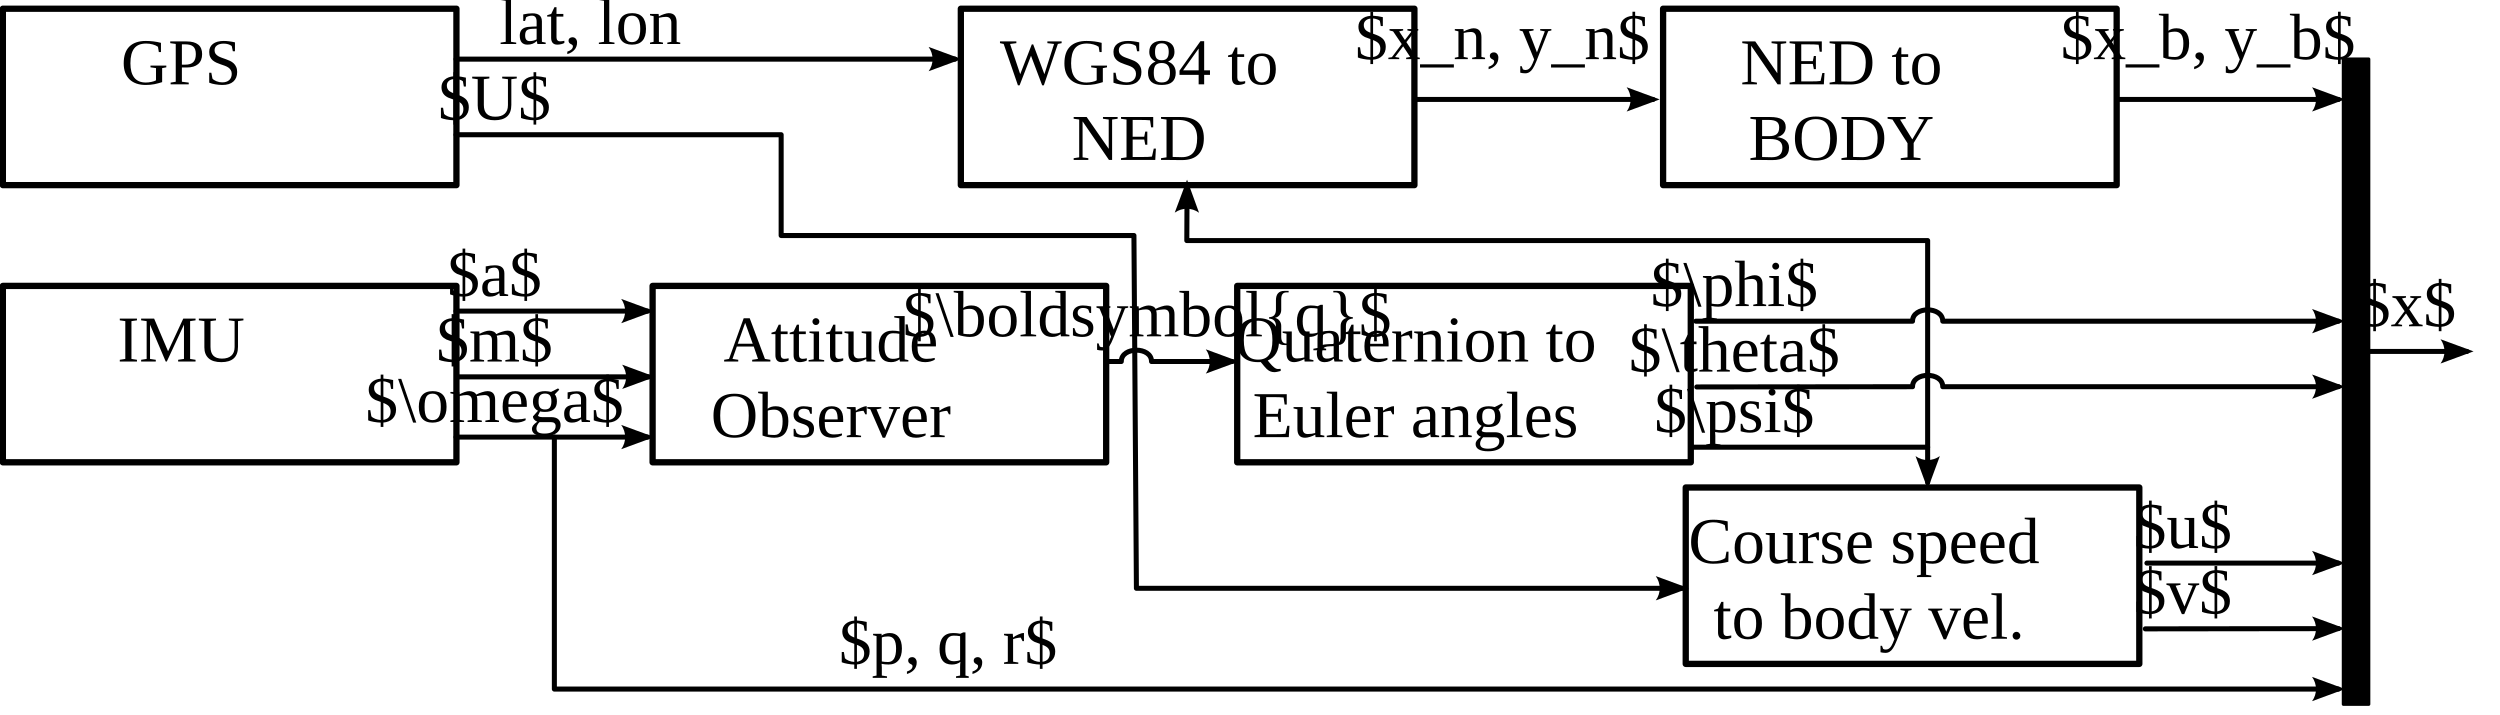
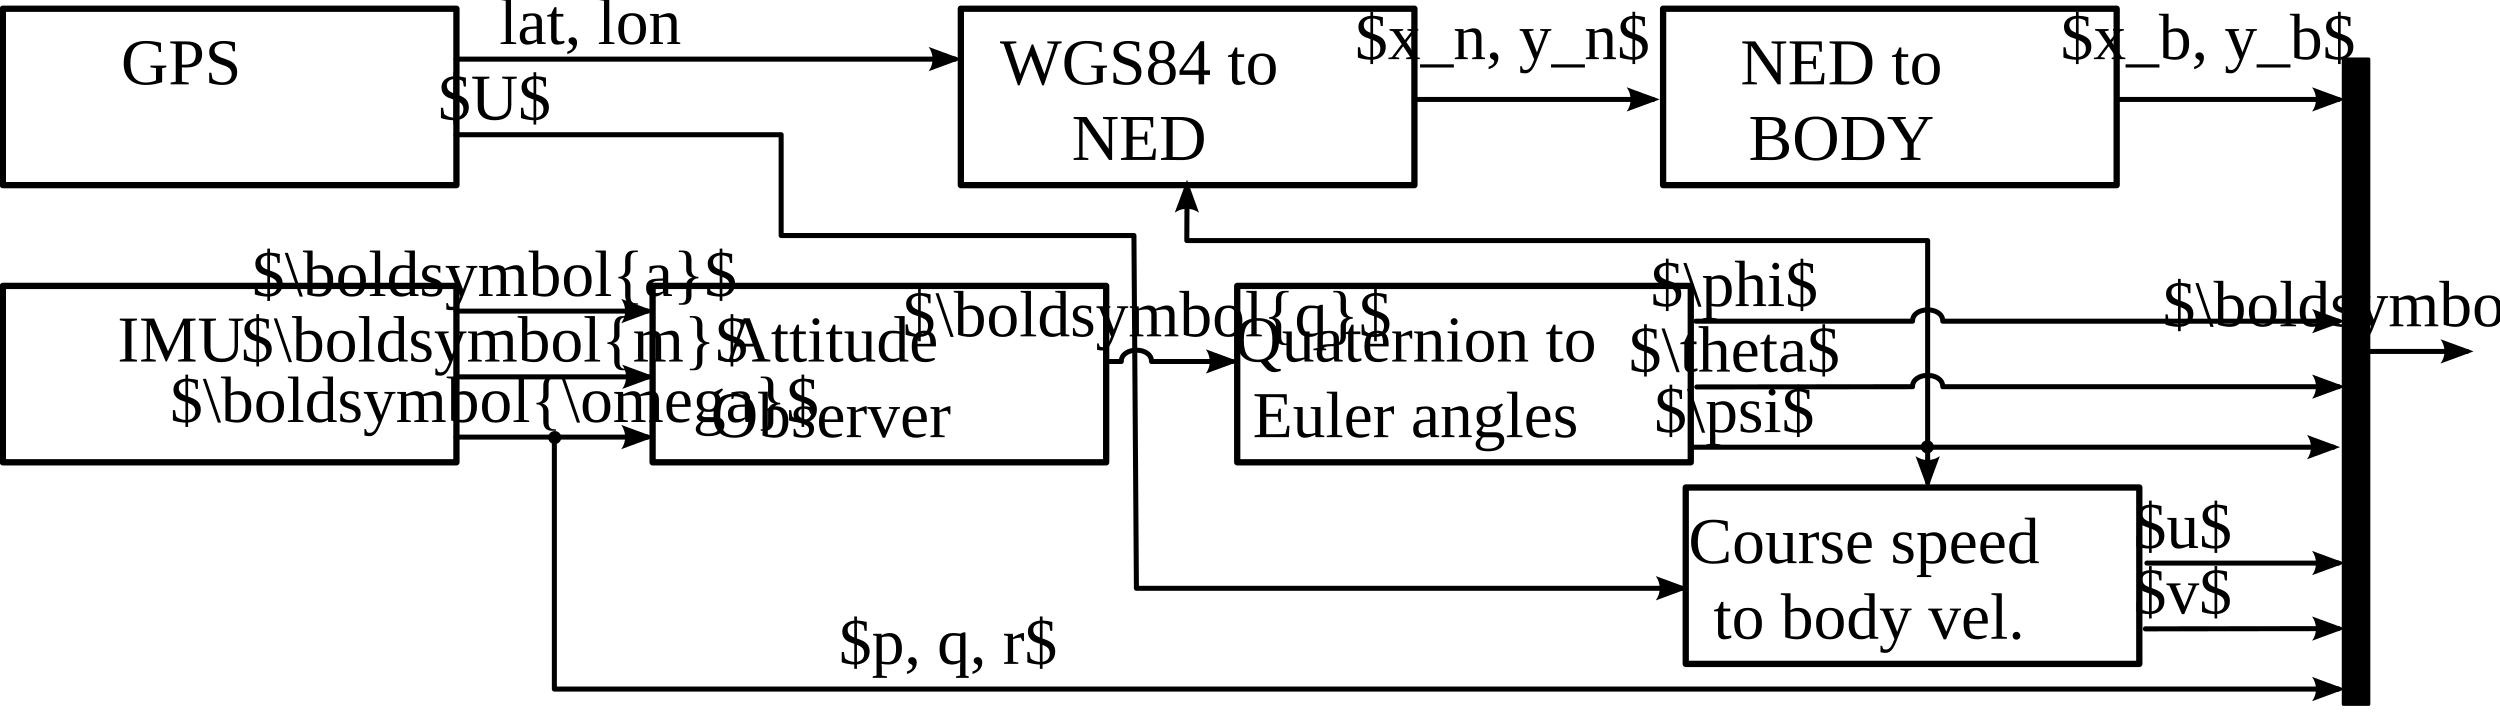
<svg xmlns="http://www.w3.org/2000/svg" width="496.063" height="141.732" id="svg2" version="1.1">
  <defs id="defs4">
    <marker orient="auto" refY="0" refX="0" id="Arrow2Mend" style="overflow:visible">
      <path id="path4056" style="fill-rule:evenodd;stroke-width:0.625;stroke-linejoin:round" d="M 8.719,4.034 -2.207,0.016 8.719,-4.002 c -1.745,2.372 -1.735,5.617 -6e-7,8.035 z" transform="scale(-0.6,-0.6)" />
    </marker>
    <marker orient="auto" refY="0" refX="0" id="Arrow2Mend-4" style="overflow:visible">
      <path id="path4056-3" style="fill-rule:evenodd;stroke-width:0.625;stroke-linejoin:round" d="M 8.719,4.034 -2.207,0.016 8.719,-4.002 c -1.745,2.372 -1.735,5.617 -6e-7,8.035 z" transform="scale(-0.6,-0.6)" />
    </marker>
  </defs>
  <g id="layer1" transform="translate(0,-910.6287)">
    <path id="path3050" d="M 420.655,930.361 464,930.361" style="fill:none;stroke:#000000;stroke-width:1px;stroke-linecap:round;stroke-linejoin:round;stroke-opacity:1;marker-end:url(#Arrow2Mend)" />
    <g id="g3052" transform="translate(65.65453,-84.99971)">
      <text xml:space="preserve" style="font-size:11px;font-style:normal;font-weight:normal;text-align:center;line-height:125%;letter-spacing:0px;word-spacing:0px;text-anchor:middle;fill:#000000;fill-opacity:1;stroke:none;font-family:Times New Roman;-inkscape-font-specification:Times New Roman" x="170" y="1012.361" id="text3054">
        <tspan x="170" y="1012.361" style="font-size:13px" id="tspan3056">WGS84 to</tspan>
      </text>
      <path style="fill:none;stroke:#000000;stroke-width:1.25;stroke-linecap:round;stroke-linejoin:round;stroke-miterlimit:4;stroke-opacity:1;stroke-dashoffset:0" d="m 125,997.361 90,0 0,35 -90,0 z" id="path3058" />
      <text id="text3031" y="1027.361" x="170" style="font-size:11px;font-style:normal;font-weight:normal;text-align:center;line-height:125%;letter-spacing:0px;word-spacing:0px;text-anchor:middle;fill:#000000;fill-opacity:1;stroke:none;font-family:Times New Roman;-inkscape-font-specification:Times New Roman" xml:space="preserve">
        <tspan id="tspan3033" style="font-size:13px" y="1027.361" x="170">NED</tspan>
      </text>
    </g>
    <text id="text3069" y="922.361" x="305" style="font-size:11px;font-style:normal;font-weight:normal;text-align:center;line-height:125%;letter-spacing:0px;word-spacing:0px;text-anchor:middle;fill:#000000;fill-opacity:1;stroke:none;font-family:Times New Roman;-inkscape-font-specification:Times New Roman" xml:space="preserve">
      <tspan id="tspan3071" style="font-size:13px" y="922.361" x="305">$x_n, y_n$</tspan>
    </text>
    <path style="fill:none;stroke:#000000;stroke-width:1px;stroke-linecap:round;stroke-linejoin:round;stroke-opacity:1;marker-end:url(#Arrow2Mend)" d="m 90.493,922.361 99,0" id="path3112" />
    <g transform="translate(-124.4328,-84.99982)" id="g3114">
      <text id="text3116" y="1012.361" x="170" style="font-size:11px;font-style:normal;font-weight:normal;text-align:center;line-height:125%;letter-spacing:0px;word-spacing:0px;text-anchor:middle;fill:#000000;fill-opacity:1;stroke:none;font-family:Times New Roman;-inkscape-font-specification:Times New Roman" xml:space="preserve">
        <tspan id="tspan3118" style="font-size:13px" y="1012.361" x="170">GPS</tspan>
      </text>
      <path id="path3120" d="m 125,997.361 90,0 0,35 -90,0 z" style="fill:none;stroke:#000000;stroke-width:1.25;stroke-linecap:round;stroke-linejoin:round;stroke-miterlimit:4;stroke-opacity:1;stroke-dashoffset:0" />
    </g>
    <text id="text3163" y="972.361" x="505.445" style="font-size:11px;font-style:normal;font-weight:normal;text-align:center;line-height:125%;letter-spacing:0px;word-spacing:0px;text-anchor:middle;fill:#000000;fill-opacity:1;stroke:none;font-family:Times New Roman;-inkscape-font-specification:Times New Roman" xml:space="preserve">
      <tspan id="tspan3165" style="font-size:13px" y="972.361" x="505.445" />
    </text>
    <text xml:space="preserve" style="font-size:11px;font-style:normal;font-weight:normal;text-align:center;line-height:125%;letter-spacing:0px;word-spacing:0px;text-anchor:middle;fill:#000000;fill-opacity:1;stroke:none;font-family:Times New Roman;-inkscape-font-specification:Times New Roman" x="105" y="934.361" id="text3265">
      <tspan x="105" y="934.361" style="font-size:13px" id="tspan3267">$U$</tspan>
    </text>
    <path id="path3269" d="M 90.493,937.361 155,937.361 l 0,20 70,0 0.493,70 108.284,0" style="fill:none;stroke:#000000;stroke-width:1px;stroke-linecap:round;stroke-linejoin:round;stroke-opacity:1;marker-end:url(#Arrow2Mend)" />
    <g transform="translate(114.2836,20.00023)" id="g3271" />
    <g transform="translate(-124.4328,-29.99982)" id="g3283">
      <text id="text3285" y="1012.361" x="170" style="font-size:11px;font-style:normal;font-weight:normal;text-align:center;line-height:125%;letter-spacing:0px;word-spacing:0px;text-anchor:middle;fill:#000000;fill-opacity:1;stroke:none;font-family:Times New Roman;-inkscape-font-specification:Times New Roman" xml:space="preserve">
        <tspan id="tspan3287" style="font-size:13px" y="1012.361" x="170">IMU</tspan>
      </text>
      <path id="path3289" d="m 125,997.361 90,0 0,35 -90,0 z" style="fill:none;stroke:#000000;stroke-width:1.25;stroke-linecap:round;stroke-linejoin:round;stroke-miterlimit:4;stroke-opacity:1;stroke-dashoffset:0" />
    </g>
    <path id="path3295" d="m 90.683,985.411 38,0" style="fill:none;stroke:#000000;stroke-width:1px;stroke-linecap:round;stroke-linejoin:round;stroke-opacity:1;marker-end:url(#Arrow2Mend)" />
    <g transform="translate(4.492678,-29.99976)" id="g3297">
      <text id="text3299" y="1012.361" x="170" style="font-size:11px;font-style:normal;font-weight:normal;text-align:center;line-height:125%;letter-spacing:0px;word-spacing:0px;text-anchor:middle;fill:#000000;fill-opacity:1;stroke:none;font-family:Times New Roman;-inkscape-font-specification:Times New Roman" xml:space="preserve">
        <tspan id="tspan3301" style="font-size:13px" y="1012.361" x="170">Attitude</tspan>
      </text>
      <path id="path3303" d="m 125,997.361 90,0 0,35 -90,0 z" style="fill:none;stroke:#000000;stroke-width:1.25;stroke-linecap:round;stroke-linejoin:round;stroke-miterlimit:4;stroke-opacity:1;stroke-dashoffset:0" />
      <text xml:space="preserve" style="font-size:11px;font-style:normal;font-weight:normal;text-align:center;line-height:125%;letter-spacing:0px;word-spacing:0px;text-anchor:middle;fill:#000000;fill-opacity:1;stroke:none;font-family:Times New Roman;-inkscape-font-specification:Times New Roman" x="170" y="1027.361" id="text3305">
        <tspan x="170" y="1027.361" style="font-size:13px" id="tspan3307">Observer</tspan>
      </text>
    </g>
    <path style="fill:none;stroke:#000000;stroke-width:1px;stroke-linecap:round;stroke-linejoin:round;stroke-opacity:1;marker-end:url(#Arrow2Mend)" d="m 219.493,982.361 3,0 c 0,-3 6,-3 6,0 l 16,5e-5" id="path3309" />
    <text xml:space="preserve" style="font-size:11px;font-style:normal;font-weight:normal;text-align:center;line-height:125%;letter-spacing:0px;word-spacing:0px;text-anchor:middle;fill:#000000;fill-opacity:1;stroke:none;font-family:Times New Roman;-inkscape-font-specification:Times New Roman" x="234.493" y="977.361" id="text3311">
      <tspan x="234.493" y="977.361" style="font-size:13px" id="tspan3313">$\boldsymbol{q}$</tspan>
    </text>
    <path style="fill:none;stroke:#000000;stroke-width:1px;stroke-linecap:round;stroke-linejoin:round;stroke-opacity:1;marker-end:url(#Arrow2Mend)" d="m 90.493,972.361 38,0" id="path3315" />
    <path style="fill:none;stroke:#000000;stroke-width:1px;stroke-linecap:round;stroke-linejoin:round;stroke-opacity:1;marker-end:url(#Arrow2Mend)" d="m 90.493,997.361 38,0" id="path3317" />
    <text id="text3319" y="969.361" x="105" style="font-size:11px;font-style:normal;font-weight:normal;text-align:center;line-height:125%;letter-spacing:0px;word-spacing:0px;text-anchor:middle;fill:#000000;fill-opacity:1;stroke:none;font-family:Times New Roman;-inkscape-font-specification:Times New Roman" xml:space="preserve">
-       <tspan id="tspan3321" style="font-size:13px" y="969.361" x="105">$a$</tspan>
+       <tspan id="tspan3321" style="font-size:13px" y="969.361" x="105">$\boldsymbol{a}$</tspan>
    </text>
    <text xml:space="preserve" style="font-size:11px;font-style:normal;font-weight:normal;text-align:center;line-height:125%;letter-spacing:0px;word-spacing:0px;text-anchor:middle;fill:#000000;fill-opacity:1;stroke:none;font-family:Times New Roman;-inkscape-font-specification:Times New Roman" x="105" y="982.361" id="text3323">
-       <tspan x="105" y="982.361" style="font-size:13px" id="tspan3325">$m$</tspan>
+       <tspan x="105" y="982.361" style="font-size:13px" id="tspan3325">$\boldsymbol{m}$</tspan>
    </text>
    <text id="text3327" y="994.361" x="105" style="font-size:11px;font-style:normal;font-weight:normal;text-align:center;line-height:125%;letter-spacing:0px;word-spacing:0px;text-anchor:middle;fill:#000000;fill-opacity:1;stroke:none;font-family:Times New Roman;-inkscape-font-specification:Times New Roman" xml:space="preserve">
-       <tspan id="tspan3329" style="font-size:13px" y="994.361" x="105">$\omega$</tspan>
+       <tspan id="tspan3329" style="font-size:13px" y="994.361" x="105">$\boldsymbol{\omega}$</tspan>
    </text>
    <text id="text3392" y="919.361" x="124" style="font-size:11px;font-style:normal;font-weight:normal;text-align:center;line-height:125%;letter-spacing:0px;word-spacing:0px;text-anchor:middle;fill:#000000;fill-opacity:1;stroke:none;font-family:Times New Roman;-inkscape-font-specification:Times New Roman" xml:space="preserve">
      <tspan id="tspan3394" style="font-size:13px" y="919.361" x="124">lat, lon</tspan>
    </text>
    <g transform="translate(199.4927,-84.99976)" id="g3396">
      <text id="text3398" y="1107.361" x="180" style="font-size:11px;font-style:normal;font-weight:normal;text-align:center;line-height:125%;letter-spacing:0px;word-spacing:0px;text-anchor:middle;fill:#000000;fill-opacity:1;stroke:none;font-family:Times New Roman;-inkscape-font-specification:Times New Roman" xml:space="preserve">
        <tspan id="tspan3400" style="font-size:13px" y="1107.361" x="180">Course speed</tspan>
      </text>
      <path id="path3402" d="m 135,1092.361 90,0 0,35 -90,0 z" style="fill:none;stroke:#000000;stroke-width:1.25;stroke-linecap:round;stroke-linejoin:round;stroke-miterlimit:4;stroke-opacity:1;stroke-dashoffset:0" />
      <text xml:space="preserve" style="font-size:11px;font-style:normal;font-weight:normal;text-align:center;line-height:125%;letter-spacing:0px;word-spacing:0px;text-anchor:middle;fill:#000000;fill-opacity:1;stroke:none;font-family:Times New Roman;-inkscape-font-specification:Times New Roman" x="181" y="1122.361" id="text4244">
        <tspan x="181" y="1122.361" style="font-size:13px" id="tspan4246">to body vel.</tspan>
      </text>
    </g>
    <path style="fill:none;stroke:#000000;stroke-width:1px;stroke-linecap:round;stroke-linejoin:round;stroke-opacity:1;marker-end:url(#Arrow2Mend)" d="M 425.683,1035.411 464,1035.361" id="path3408" />
    <path id="path3410" d="m 426,1022.361 38,0" style="fill:none;stroke:#000000;stroke-width:1px;stroke-linecap:round;stroke-linejoin:round;stroke-opacity:1;marker-end:url(#Arrow2Mend)" />
    <text xml:space="preserve" style="font-size:11px;font-style:normal;font-weight:normal;text-align:center;line-height:125%;letter-spacing:0px;word-spacing:0px;text-anchor:middle;fill:#000000;fill-opacity:1;stroke:none;font-family:Times New Roman;-inkscape-font-specification:Times New Roman" x="440" y="1019.361" id="text3412">
      <tspan x="440" y="1019.361" style="font-size:13px" id="tspan3414">$u$</tspan>
    </text>
    <text id="text3416" y="1032.361" x="440" style="font-size:11px;font-style:normal;font-weight:normal;text-align:center;line-height:125%;letter-spacing:0px;word-spacing:0px;text-anchor:middle;fill:#000000;fill-opacity:1;stroke:none;font-family:Times New Roman;-inkscape-font-specification:Times New Roman" xml:space="preserve">
      <tspan id="tspan3418" style="font-size:13px" y="1032.361" x="440">$v$</tspan>
    </text>
    <g id="g3420" transform="translate(120.4927,-29.99982)">
      <text xml:space="preserve" style="font-size:11px;font-style:normal;font-weight:normal;text-align:center;line-height:125%;letter-spacing:0px;word-spacing:0px;text-anchor:middle;fill:#000000;fill-opacity:1;stroke:none;font-family:Times New Roman;-inkscape-font-specification:Times New Roman" x="170" y="1012.361" id="text3422">
        <tspan x="170" y="1012.361" style="font-size:13px" id="tspan3428">Quaternion to</tspan>
      </text>
      <path style="fill:none;stroke:#000000;stroke-width:1.25;stroke-linecap:round;stroke-linejoin:round;stroke-miterlimit:4;stroke-opacity:1;stroke-dashoffset:0" d="m 125,997.361 90,0 0,35 -90,0 z" id="path3426" />
      <text id="text3450" y="1027.361" x="170" style="font-size:11px;font-style:normal;font-weight:normal;text-align:center;line-height:125%;letter-spacing:0px;word-spacing:0px;text-anchor:middle;fill:#000000;fill-opacity:1;stroke:none;font-family:Times New Roman;-inkscape-font-specification:Times New Roman" xml:space="preserve">
        <tspan id="tspan3452" style="font-size:13px" y="1027.361" x="170">Euler angles</tspan>
      </text>
    </g>
    <path style="fill:none;stroke:#000000;stroke-width:1px;stroke-linecap:round;stroke-linejoin:round;stroke-opacity:1;marker-end:url(#Arrow2Mend)" d="m 336.683,987.411 42.81,-0.05 c 0,-3 6,-3 6,0 L 464,987.361" id="path3430" />
    <path id="path3432" d="m 336.493,974.361 43,10e-5 c 0,-3 6,-3 6,0 L 464,974.361" style="fill:none;stroke:#000000;stroke-width:1px;stroke-linecap:round;stroke-linejoin:round;stroke-opacity:1;marker-end:url(#Arrow2Mend)" />
    <text xml:space="preserve" style="font-size:11px;font-style:normal;font-weight:normal;text-align:center;line-height:125%;letter-spacing:0px;word-spacing:0px;text-anchor:middle;fill:#000000;fill-opacity:1;stroke:none;font-family:Times New Roman;-inkscape-font-specification:Times New Roman" x="351" y="971.361" id="text3436">
      <tspan x="351" y="971.361" style="font-size:13px" id="tspan3438">$\phi$</tspan>
    </text>
    <text id="text3440" y="984.361" x="351" style="font-size:11px;font-style:normal;font-weight:normal;text-align:center;line-height:125%;letter-spacing:0px;word-spacing:0px;text-anchor:middle;fill:#000000;fill-opacity:1;stroke:none;font-family:Times New Roman;-inkscape-font-specification:Times New Roman" xml:space="preserve">
      <tspan id="tspan3442" style="font-size:13px" y="984.361" x="351">$\theta$</tspan>
    </text>
    <text xml:space="preserve" style="font-size:11px;font-style:normal;font-weight:normal;text-align:center;line-height:125%;letter-spacing:0px;word-spacing:0px;text-anchor:middle;fill:#000000;fill-opacity:1;stroke:none;font-family:Times New Roman;-inkscape-font-specification:Times New Roman" x="351" y="996.361" id="text3444">
      <tspan x="351" y="996.361" style="font-size:13px" id="tspan3446">$\psi$</tspan>
    </text>
    <rect style="fill:#000000;fill-opacity:1;fill-rule:nonzero;stroke:#000000;stroke-width:0.668;stroke-linecap:butt;stroke-linejoin:round;stroke-miterlimit:4;stroke-opacity:1;stroke-dasharray:none;stroke-dashoffset:0" id="rect3454" width="5" height="128" x="465" y="922.361" />
    <path id="path4236" d="m 469.493,980.361 20,0" style="fill:none;stroke:#000000;stroke-width:1px;stroke-linecap:round;stroke-linejoin:round;stroke-opacity:1;marker-end:url(#Arrow2Mend)" />
    <text id="text4238" y="975.361" x="484.493" style="font-size:11px;font-style:normal;font-weight:normal;text-align:center;line-height:125%;letter-spacing:0px;word-spacing:0px;text-anchor:middle;fill:#000000;fill-opacity:1;stroke:none;font-family:Times New Roman;-inkscape-font-specification:Times New Roman" xml:space="preserve">
-       <tspan id="tspan4240" style="font-size:13px" y="975.361" x="484.493">$x$</tspan>
+       <tspan id="tspan4240" style="font-size:13px" y="975.361" x="484.493">$\boldsymbol{x}$</tspan>
    </text>
    <path style="fill:none;stroke:#000000;stroke-width:1px;stroke-linecap:round;stroke-linejoin:round;stroke-opacity:1;marker-end:url(#Arrow2Mend)" d="m 335.493,999.361 47,0 0,-41 -147,0 0.05,-10.759" id="path4242" />
    <path id="path4309" d="m 382.493,999.361 0,7" style="fill:none;stroke:#000000;stroke-width:1px;stroke-linecap:round;stroke-linejoin:round;stroke-opacity:1;marker-end:url(#Arrow2Mend)" />
    <path style="fill:none;stroke:#000000;stroke-width:1px;stroke-linecap:round;stroke-linejoin:round;stroke-opacity:1;marker-end:url(#Arrow2Mend)" d="m 110,997.361 0,50 354,0" id="path4313" />
    <text xml:space="preserve" style="font-size:11px;font-style:normal;font-weight:normal;text-align:center;line-height:125%;letter-spacing:0px;word-spacing:0px;text-anchor:middle;fill:#000000;fill-opacity:1;stroke:none;font-family:Times New Roman;-inkscape-font-specification:Times New Roman" x="195" y="1042.361" id="text4315">
      <tspan x="195" y="1042.361" style="font-size:13px" id="tspan4317">$p, q, r$</tspan>
    </text>
    <g transform="translate(205,-84.99982)" id="g5123">
      <text id="text5125" y="1012.361" x="170" style="font-size:11px;font-style:normal;font-weight:normal;text-align:center;line-height:125%;letter-spacing:0px;word-spacing:0px;text-anchor:middle;fill:#000000;fill-opacity:1;stroke:none;font-family:Times New Roman;-inkscape-font-specification:Times New Roman" xml:space="preserve">
        <tspan id="tspan5127" style="font-size:13px" y="1012.361" x="170">NED to</tspan>
      </text>
      <path id="path5129" d="m 125,997.361 90,0 0,35 -90,0 z" style="fill:none;stroke:#000000;stroke-width:1.25;stroke-linecap:round;stroke-linejoin:round;stroke-miterlimit:4;stroke-opacity:1;stroke-dashoffset:0" />
      <text xml:space="preserve" style="font-size:11px;font-style:normal;font-weight:normal;text-align:center;line-height:125%;letter-spacing:0px;word-spacing:0px;text-anchor:middle;fill:#000000;fill-opacity:1;stroke:none;font-family:Times New Roman;-inkscape-font-specification:Times New Roman" x="170" y="1027.361" id="text5131">
        <tspan x="170" y="1027.361" style="font-size:13px" id="tspan5133">BODY</tspan>
      </text>
    </g>
    <path style="fill:none;stroke:#000000;stroke-width:1px;stroke-linecap:round;stroke-linejoin:round;stroke-opacity:1;marker-end:url(#Arrow2Mend)" d="M 280.655,930.361 328,930.361" id="path5135" />
    <text xml:space="preserve" style="font-size:11px;font-style:normal;font-weight:normal;text-align:center;line-height:125%;letter-spacing:0px;word-spacing:0px;text-anchor:middle;fill:#000000;fill-opacity:1;stroke:none;font-family:Times New Roman;-inkscape-font-specification:Times New Roman" x="445" y="922.361" id="text5137">
      <tspan x="445" y="922.361" style="font-size:13px" id="tspan5139">$x_b, y_b$</tspan>
    </text>
+     <path id="path3075" d="m 382,999.361 81,-5e-5" style="fill:none;stroke:#000000;stroke-width:1px;stroke-linecap:round;stroke-linejoin:round;stroke-opacity:1;marker-end:url(#Arrow2Mend)" />
+     <path style="fill:#000000;fill-opacity:1;fill-rule:nonzero;stroke:#000000;stroke-width:0.6;stroke-linecap:butt;stroke-linejoin:round;stroke-miterlimit:4;stroke-opacity:1;stroke-dasharray:none;stroke-dashoffset:0" id="path3077" d="m 384,88.732 a 1,1 0 1 1 -2,0 1,1 0 1 1 2,0 z" transform="translate(-0.5698738,910.5653)" />
+     <path style="fill:#000000;fill-opacity:1;fill-rule:nonzero;stroke:#000000;stroke-width:0.6;stroke-linecap:butt;stroke-linejoin:round;stroke-miterlimit:4;stroke-opacity:1;stroke-dasharray:none;stroke-dashoffset:0" id="path3077-6" d="m 384,88.732 a 1,1 0 1 1 -2,0 1,1 0 1 1 2,0 z" transform="translate(-272.9281,908.7221)" />
  </g>
</svg>
